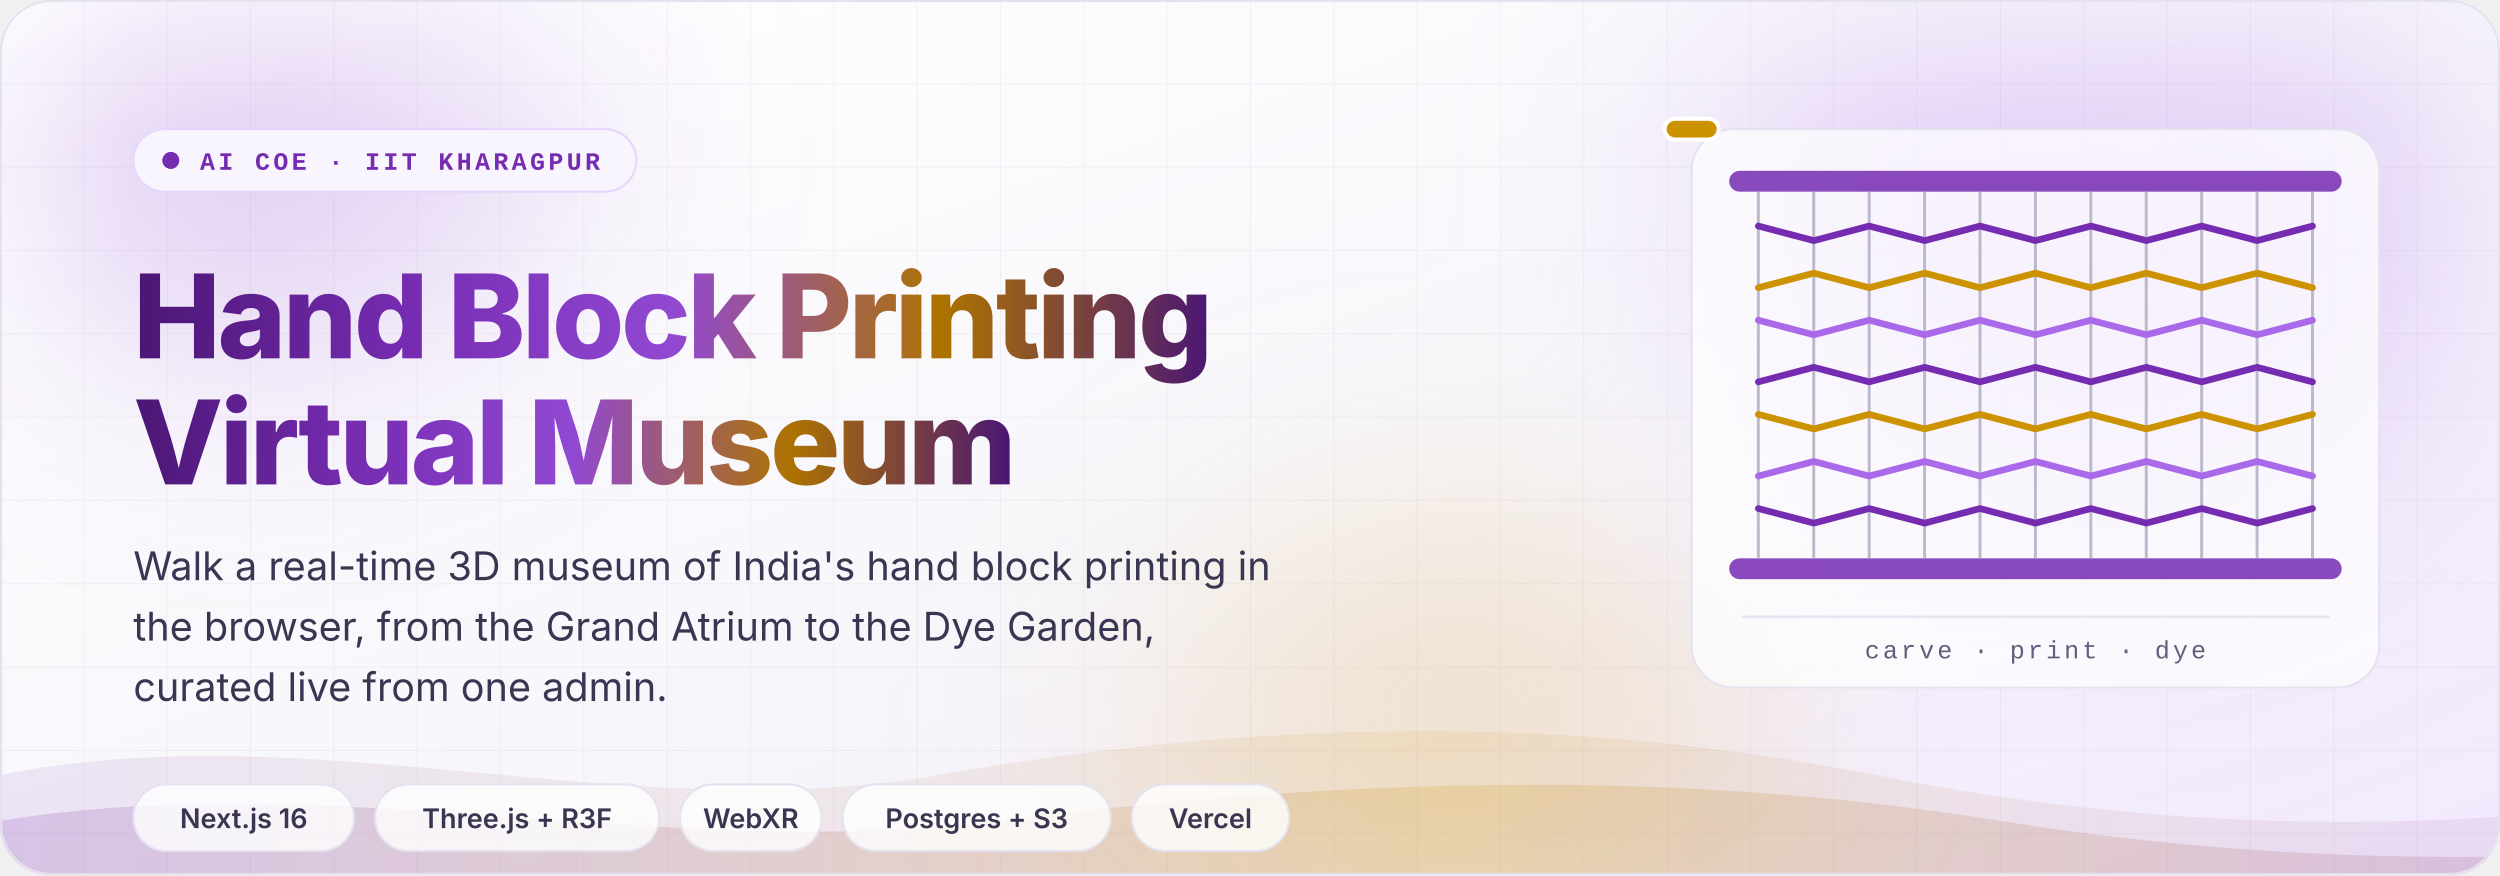
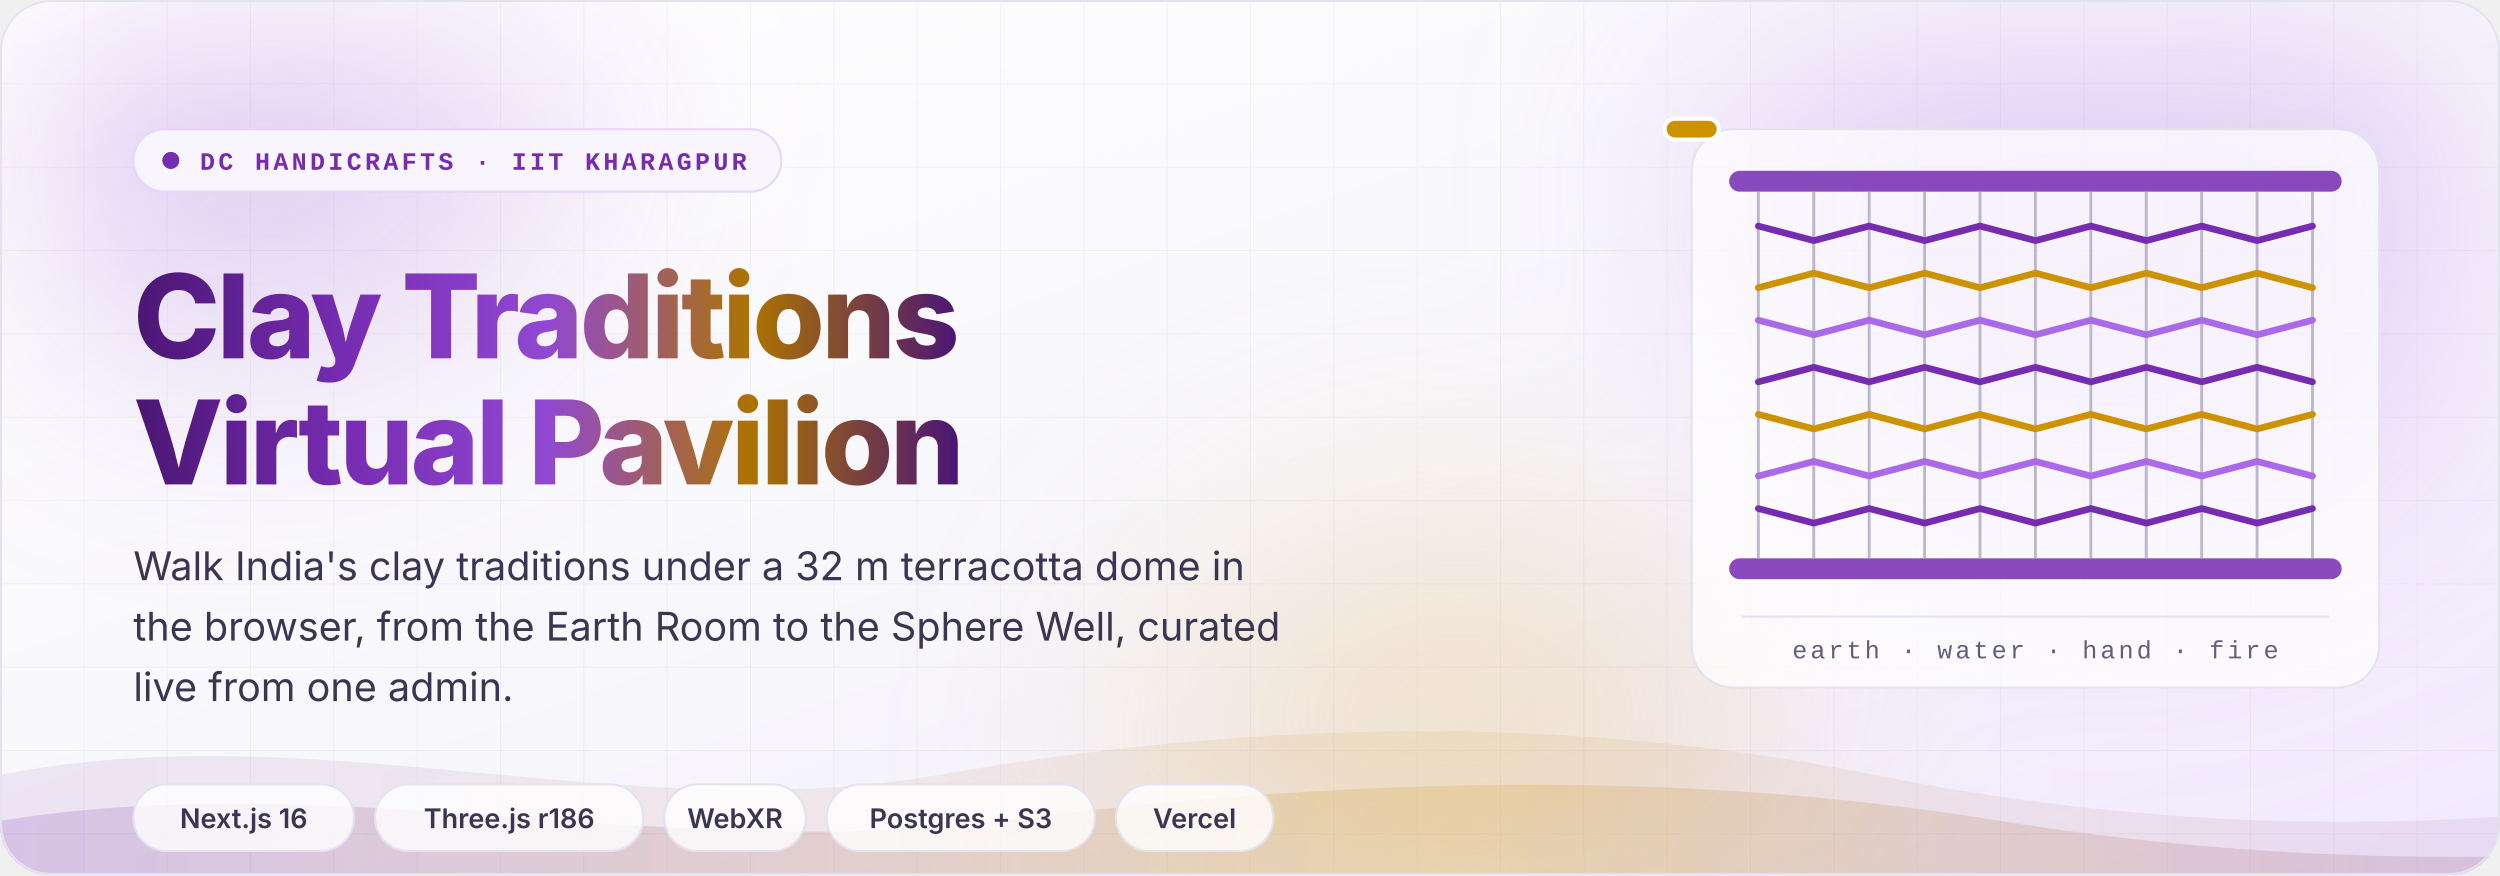
- <svg xmlns="http://www.w3.org/2000/svg" width="1200" height="420" viewBox="0 0 1200 420" role="img" aria-label="Hand Block Printing Virtual Museum: walk a real-time 3D museum of hand block printing in the browser, curated live from one admin">
+ <svg xmlns="http://www.w3.org/2000/svg" width="1200" height="420" viewBox="0 0 1200 420" role="img" aria-label="Clay Traditions Virtual Pavilion: walk India's clay traditions under a 32 metre terracotta dome in the browser, curated live from one admin">
  <defs>
    <style>.d{font-family:'Plus Jakarta Sans','Inter',ui-sans-serif,system-ui,-apple-system,'Segoe UI',Roboto,Helvetica,Arial,sans-serif}.s{font-family:'Inter',ui-sans-serif,system-ui,-apple-system,'Segoe UI',Roboto,Helvetica,Arial,sans-serif}.m{font-family:'JetBrains Mono',ui-monospace,'SFMono-Regular',Menlo,Consolas,'Liberation Mono',monospace}.rise{animation:rise .9s cubic-bezier(.2,.7,.2,1) both}@keyframes rise{from{opacity:0;transform:translateY(12px)}to{opacity:1;transform:translateY(0)}}.blob{animation:drift 18s ease-in-out infinite alternate}.b2{animation-duration:24s;animation-delay:-7s}.b3{animation-duration:30s;animation-delay:-13s}@keyframes drift{0%{transform:translate(0,0)}50%{transform:translate(50px,-30px)}100%{transform:translate(-40px,24px)}}.warp{animation:sway 5s ease-in-out infinite alternate;transform-box:fill-box;transform-origin:50% 0}.wb{animation-delay:-2.5s}@keyframes sway{from{transform:translateX(-1px)}to{transform:translateX(1px)}}.weft{stroke-dasharray:320;stroke-dashoffset:0;animation:weave 10s linear infinite}.w0{animation-delay:0s}.w1{animation-delay:1s}.w2{animation-delay:2s}.w3{animation-delay:3s}.w4{animation-delay:4s}.w5{animation-delay:5s}.w6{animation-delay:6s}@keyframes weave{0%{stroke-dashoffset:320}10%{stroke-dashoffset:0}90%{stroke-dashoffset:0}100%{stroke-dashoffset:-320}}.wa{animation:wave 11s ease-in-out infinite alternate}.wv{animation:wave 15s ease-in-out infinite alternate-reverse}@keyframes wave{from{transform:translateX(0)}to{transform:translateX(-150px)}}.live{animation:live 2.2s ease-out infinite;transform-box:fill-box;transform-origin:center}@keyframes live{0%{transform:scale(1);opacity:.7}100%{transform:scale(2.6);opacity:0}}.r0{animation-delay:0.1s}.r1{animation-delay:0.3s}.r2{animation-delay:0.5s}.r3{animation-delay:0.6s}.r4{animation-delay:0.8s}@media (prefers-reduced-motion:reduce){*{animation:none!important}.smil{display:none}.sweep{fill:url(#still)}}</style>
    <linearGradient id="bg" x1="0" y1="0" x2="1" y2="1">
      <stop offset="0" stop-color="#FFFFFF" />
      <stop offset=".55" stop-color="#F7F6FB" />
      <stop offset="1" stop-color="#F2E9FE" />
    </linearGradient>
    <linearGradient id="sweep" x1="0" y1="0" x2="1" y2="0">
      <stop offset="0" stop-color="#4B1674" />
      <stop offset="0.25" stop-color="#762CB1" />
      <stop offset="0.5" stop-color="#9148D2" />
      <stop offset="0.75" stop-color="#AD7300" />
      <stop offset="1" stop-color="#4B1674" />
      <animateTransform attributeName="gradientTransform" type="translate" values="-1 0;1 0" dur="8s" repeatCount="indefinite" />
    </linearGradient>
    <linearGradient id="still" x1="0" y1="0" x2="1" y2="0">
      <stop offset="0" stop-color="#4B1674" />
      <stop offset="1" stop-color="#762CB1" />
    </linearGradient>
    <linearGradient id="wave" x1="0" y1="0" x2="1" y2="0">
      <stop offset="0" stop-color="#762CB1" />
      <stop offset=".5" stop-color="#CD9200" />
      <stop offset="1" stop-color="#762CB1" />
    </linearGradient>
    <filter id="blur" x="-50%" y="-50%" width="200%" height="200%">
      <feGaussianBlur stdDeviation="64" />
    </filter>
    <pattern id="grid" width="40" height="40" patternUnits="userSpaceOnUse">
      <path d="M40 0H0V40" fill="none" stroke="#3A3651" stroke-opacity="0.05" />
    </pattern>
    <clipPath id="card">
      <rect width="1200" height="420" rx="24" />
    </clipPath>
  </defs>
  <g clip-path="url(#card)">
    <rect width="1200" height="420" fill="url(#bg)" />
    <rect width="1200" height="420" fill="url(#grid)" />
    <g filter="url(#blur)" opacity="0.3">
      <circle class="blob" cx="1010" cy="70" r="180" fill="#AA69E9" />
      <circle class="blob b2" cx="700" cy="410" r="150" fill="#E0AF43" />
      <circle class="blob b3" cx="120" cy="10" r="150" fill="#9148D2" />
    </g>
    <path class="wv" opacity="0.1" fill="url(#wave)" d="M0 372 C 150 342 300 398 450 372 S 750 342 900 372 S 1200 402 1350 372 V420 H0Z" />
    <path class="wa" opacity="0.18" fill="url(#wave)" d="M0 394 C 160 368 320 414 480 394 S 800 368 960 394 S 1280 414 1400 394 V420 H0Z" />
    <g class="rise r4">
      <g transform="translate(812 62)">
        <rect width="330" height="268" rx="20" fill="#FFFFFF" fill-opacity=".72" stroke="#E4E2EF" />
        <rect x="18" y="20" width="294" height="10" rx="5" fill="#762CB1" fill-opacity=".85" />
        <rect x="18" y="206" width="294" height="10" rx="5" fill="#762CB1" fill-opacity=".85" />
        <g stroke="#A7A3BC" stroke-width="1.4" stroke-opacity=".75">
          <line class="warp" x1="32" y1="30" x2="32" y2="206" />
          <line class="warp wb" x1="58.6" y1="30" x2="58.6" y2="206" />
          <line class="warp" x1="85.2" y1="30" x2="85.2" y2="206" />
          <line class="warp wb" x1="111.8" y1="30" x2="111.8" y2="206" />
          <line class="warp" x1="138.4" y1="30" x2="138.4" y2="206" />
          <line class="warp wb" x1="165" y1="30" x2="165" y2="206" />
          <line class="warp" x1="191.6" y1="30" x2="191.6" y2="206" />
          <line class="warp wb" x1="218.2" y1="30" x2="218.2" y2="206" />
          <line class="warp" x1="244.8" y1="30" x2="244.8" y2="206" />
          <line class="warp wb" x1="271.4" y1="30" x2="271.4" y2="206" />
          <line class="warp" x1="298" y1="30" x2="298" y2="206" />
        </g>
        <g fill="none" stroke-width="3.2" stroke-linecap="round" stroke-linejoin="round">
          <path class="weft w0" d="M32 46.5 L58.6 53.5 L85.2 46.5 L111.8 53.5 L138.4 46.5 L165 53.5 L191.6 46.5 L218.2 53.5 L244.8 46.5 L271.4 53.5 L298 46.5" stroke="#762CB1" />
          <path class="weft w1" d="M298 76.1 L271.4 69.1 L244.8 76.1 L218.2 69.1 L191.6 76.1 L165 69.1 L138.4 76.1 L111.8 69.1 L85.2 76.1 L58.6 69.1 L32 76.1" stroke="#CD9200" />
          <path class="weft w2" d="M32 91.7 L58.6 98.7 L85.2 91.7 L111.8 98.7 L138.4 91.7 L165 98.7 L191.6 91.7 L218.2 98.7 L244.8 91.7 L271.4 98.7 L298 91.7" stroke="#AA69E9" />
          <path class="weft w3" d="M298 121.3 L271.4 114.3 L244.8 121.3 L218.2 114.3 L191.6 121.3 L165 114.3 L138.4 121.3 L111.8 114.3 L85.2 121.3 L58.6 114.3 L32 121.3" stroke="#762CB1" />
          <path class="weft w4" d="M32 136.9 L58.6 143.9 L85.2 136.9 L111.8 143.9 L138.4 136.9 L165 143.9 L191.6 136.9 L218.2 143.9 L244.8 136.9 L271.4 143.9 L298 136.9" stroke="#CD9200" />
          <path class="weft w5" d="M298 166.5 L271.4 159.5 L244.8 166.5 L218.2 159.5 L191.6 166.5 L165 159.5 L138.4 166.5 L111.8 159.5 L85.2 166.5 L58.6 159.5 L32 166.5" stroke="#AA69E9" />
          <path class="weft w6" d="M32 182.1 L58.6 189.1 L85.2 182.1 L111.8 189.1 L138.4 182.1 L165 189.1 L191.6 182.1 L218.2 189.1 L244.8 182.1 L271.4 189.1 L298 182.1" stroke="#762CB1" />
        </g>
        <g class="smil">
          <rect x="-13" y="-5" width="26" height="10" rx="5" fill="#CD9200" stroke="#FFFFFF" stroke-width="2">
            <animateMotion dur="10s" repeatCount="indefinite" keyPoints="0;1;1" keyTimes="0;0.7;1" calcMode="linear" path="M32 50 L298 50 L298 72.6 L32 72.6 L32 95.2 L298 95.2 L298 117.8 L32 117.8 L32 140.4 L298 140.4 L298 163 L32 163 L32 185.6 L298 185.6" />
          </rect>
        </g>
        <line x1="24" y1="234" x2="306" y2="234" stroke="#E4E2EF" />
-         <text x="165" y="254" class="m" fill="#615D7A" font-size="12" text-anchor="middle" letter-spacing="1.5">carve · print · dye</text>
+         <text x="165" y="254" class="m" fill="#615D7A" font-size="12" text-anchor="middle" letter-spacing="1.5">earth · water · hand · fire</text>
      </g>
    </g>
    <g class="rise r0">
-       <rect x="64" y="62" width="241.4" height="30" rx="15" fill="#F9F5FF" stroke="#E7D5FE" />
+       <rect x="64" y="62" width="311" height="30" rx="15" fill="#F9F5FF" stroke="#E7D5FE" />
      <circle cx="82" cy="77" r="4" fill="#762CB1" />
      <circle class="live" cx="82" cy="77" r="4" fill="#762CB1" />
-       <text x="96" y="81.5" class="m" fill="#762CB1" font-size="12" font-weight="600" letter-spacing="1.6">AI COE · IIT KHARAGPUR</text>
+       <text x="96" y="81.5" class="m" fill="#762CB1" font-size="12" font-weight="600" letter-spacing="1.6">DC HANDICRAFTS · IIT KHARAGPUR</text>
    </g>
    <g class="rise r1">
-       <text x="64" y="172" class="d sweep" fill="url(#sweep)" font-size="56" font-weight="800" letter-spacing="-1.5">Hand Block Printing</text>
-       <text x="64" y="232.5" class="d sweep" fill="url(#sweep)" font-size="56" font-weight="800" letter-spacing="-1.5">Virtual Museum</text>
+       <text x="64" y="172" class="d sweep" fill="url(#sweep)" font-size="56" font-weight="800" letter-spacing="-1.5">Clay Traditions</text>
+       <text x="64" y="232.5" class="d sweep" fill="url(#sweep)" font-size="56" font-weight="800" letter-spacing="-1.5">Virtual Pavilion</text>
    </g>
    <g class="rise r2">
-       <text x="64" y="278.5" class="s" fill="#3A3651" font-size="19">Walk a real-time 3D museum of India's hand block printing in</text>
-       <text x="64" y="307.5" class="s" fill="#3A3651" font-size="19">the browser, from the Grand Atrium to the Dye Garden,</text>
-       <text x="64" y="336.5" class="s" fill="#3A3651" font-size="19">curated live from one admin.</text>
+       <text x="64" y="278.5" class="s" fill="#3A3651" font-size="19">Walk India's clay traditions under a 32 m terracotta dome in</text>
+       <text x="64" y="307.5" class="s" fill="#3A3651" font-size="19">the browser, from the Earth Room to the Sphere Well, curated</text>
+       <text x="64" y="336.5" class="s" fill="#3A3651" font-size="19">live from one admin.</text>
    </g>
    <g class="rise r3">
      <g>
        <rect x="64" y="376.5" width="106" height="32" rx="16" fill="#FFFFFF" fill-opacity=".8" stroke="#E4E2EF" />
        <text x="117" y="397.5" class="s" fill="#3A3651" font-size="13" font-weight="600" text-anchor="middle">Next.js 16</text>
      </g>
      <g>
-         <rect x="180" y="376.5" width="136.4" height="32" rx="16" fill="#FFFFFF" fill-opacity=".8" stroke="#E4E2EF" />
-         <text x="248.2" y="397.5" class="s" fill="#3A3651" font-size="13" font-weight="600" text-anchor="middle">Three.js + R3F</text>
+         <rect x="180" y="376.5" width="128.8" height="32" rx="16" fill="#FFFFFF" fill-opacity=".8" stroke="#E4E2EF" />
+         <text x="244.4" y="397.5" class="s" fill="#3A3651" font-size="13" font-weight="600" text-anchor="middle">Three.js r186</text>
      </g>
      <g>
-         <rect x="326.4" y="376.5" width="68" height="32" rx="16" fill="#FFFFFF" fill-opacity=".8" stroke="#E4E2EF" />
-         <text x="360.4" y="397.5" class="s" fill="#3A3651" font-size="13" font-weight="600" text-anchor="middle">WebXR</text>
+         <rect x="318.8" y="376.5" width="68" height="32" rx="16" fill="#FFFFFF" fill-opacity=".8" stroke="#E4E2EF" />
+         <text x="352.8" y="397.5" class="s" fill="#3A3651" font-size="13" font-weight="600" text-anchor="middle">WebXR</text>
      </g>
      <g>
-         <rect x="404.4" y="376.5" width="128.8" height="32" rx="16" fill="#FFFFFF" fill-opacity=".8" stroke="#E4E2EF" />
-         <text x="468.8" y="397.5" class="s" fill="#3A3651" font-size="13" font-weight="600" text-anchor="middle">Postgres + S3</text>
+         <rect x="396.8" y="376.5" width="128.8" height="32" rx="16" fill="#FFFFFF" fill-opacity=".8" stroke="#E4E2EF" />
+         <text x="461.2" y="397.5" class="s" fill="#3A3651" font-size="13" font-weight="600" text-anchor="middle">Postgres + S3</text>
      </g>
      <g>
-         <rect x="543.2" y="376.5" width="75.6" height="32" rx="16" fill="#FFFFFF" fill-opacity=".8" stroke="#E4E2EF" />
-         <text x="581" y="397.5" class="s" fill="#3A3651" font-size="13" font-weight="600" text-anchor="middle">Vercel</text>
+         <rect x="535.6" y="376.5" width="75.6" height="32" rx="16" fill="#FFFFFF" fill-opacity=".8" stroke="#E4E2EF" />
+         <text x="573.4" y="397.5" class="s" fill="#3A3651" font-size="13" font-weight="600" text-anchor="middle">Vercel</text>
      </g>
    </g>
    <rect x=".5" y=".5" width="1199" height="419" rx="24" fill="none" stroke="#E4E2EF" />
  </g>
</svg>
